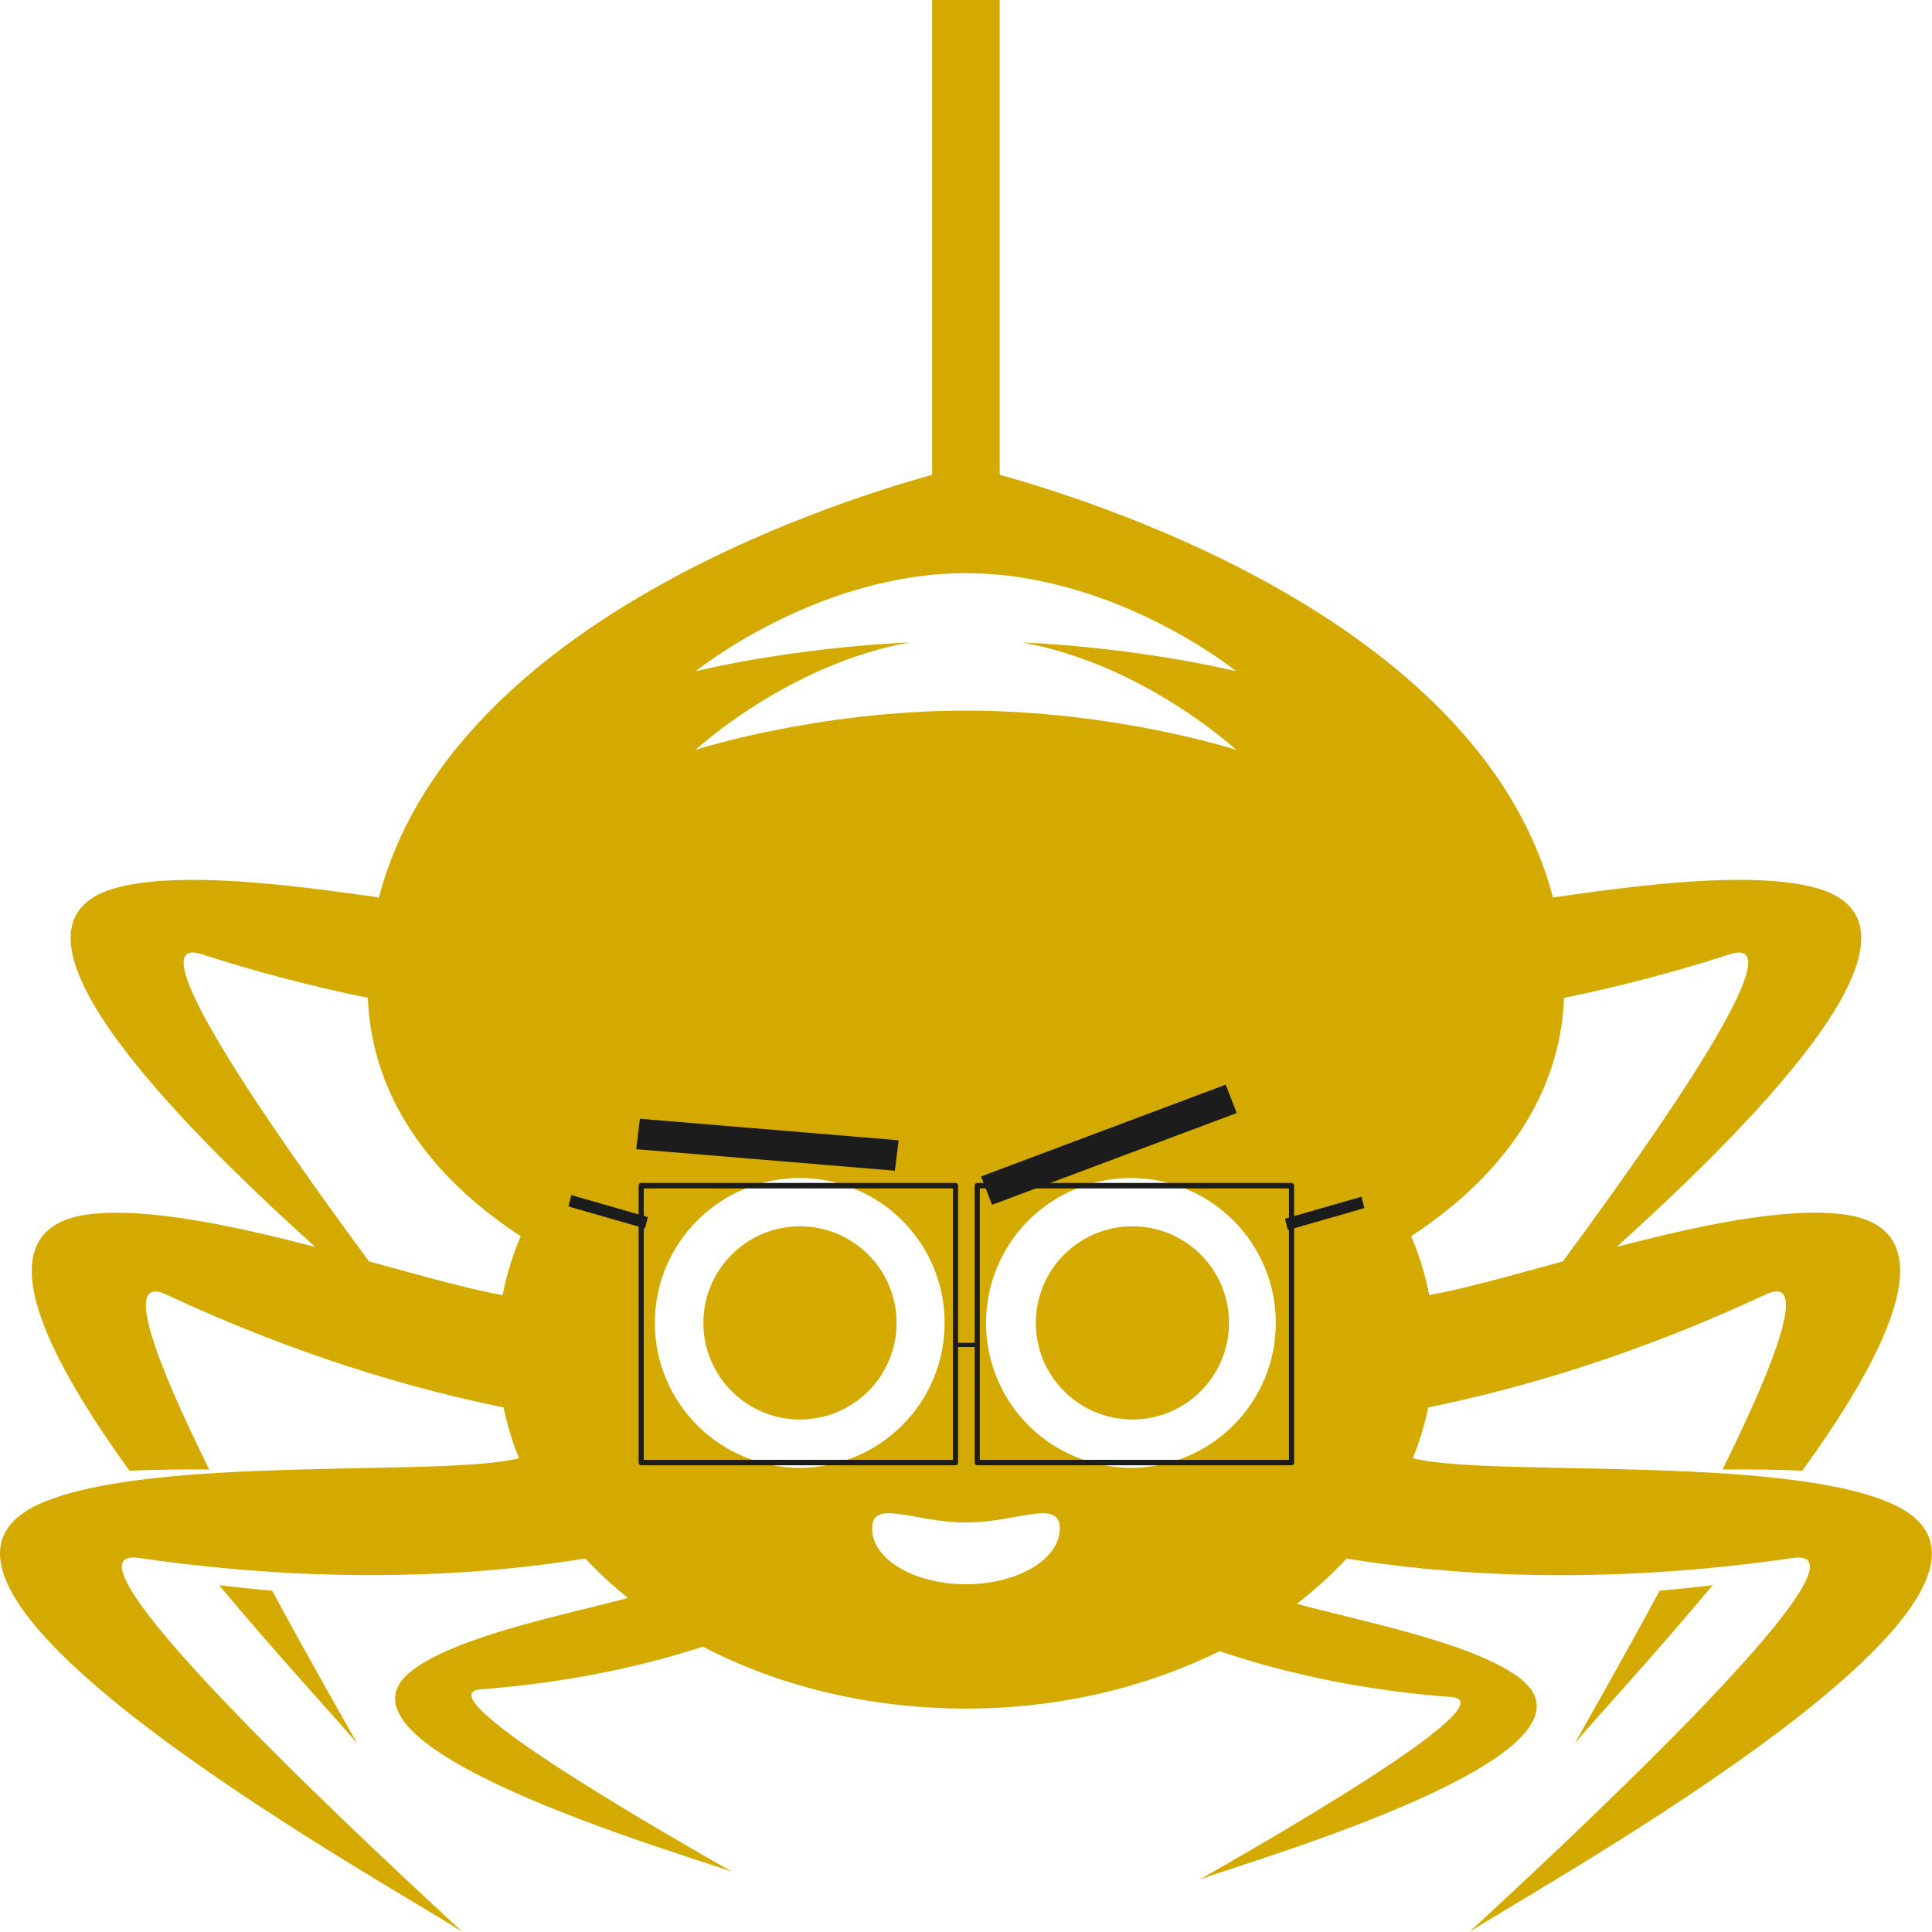
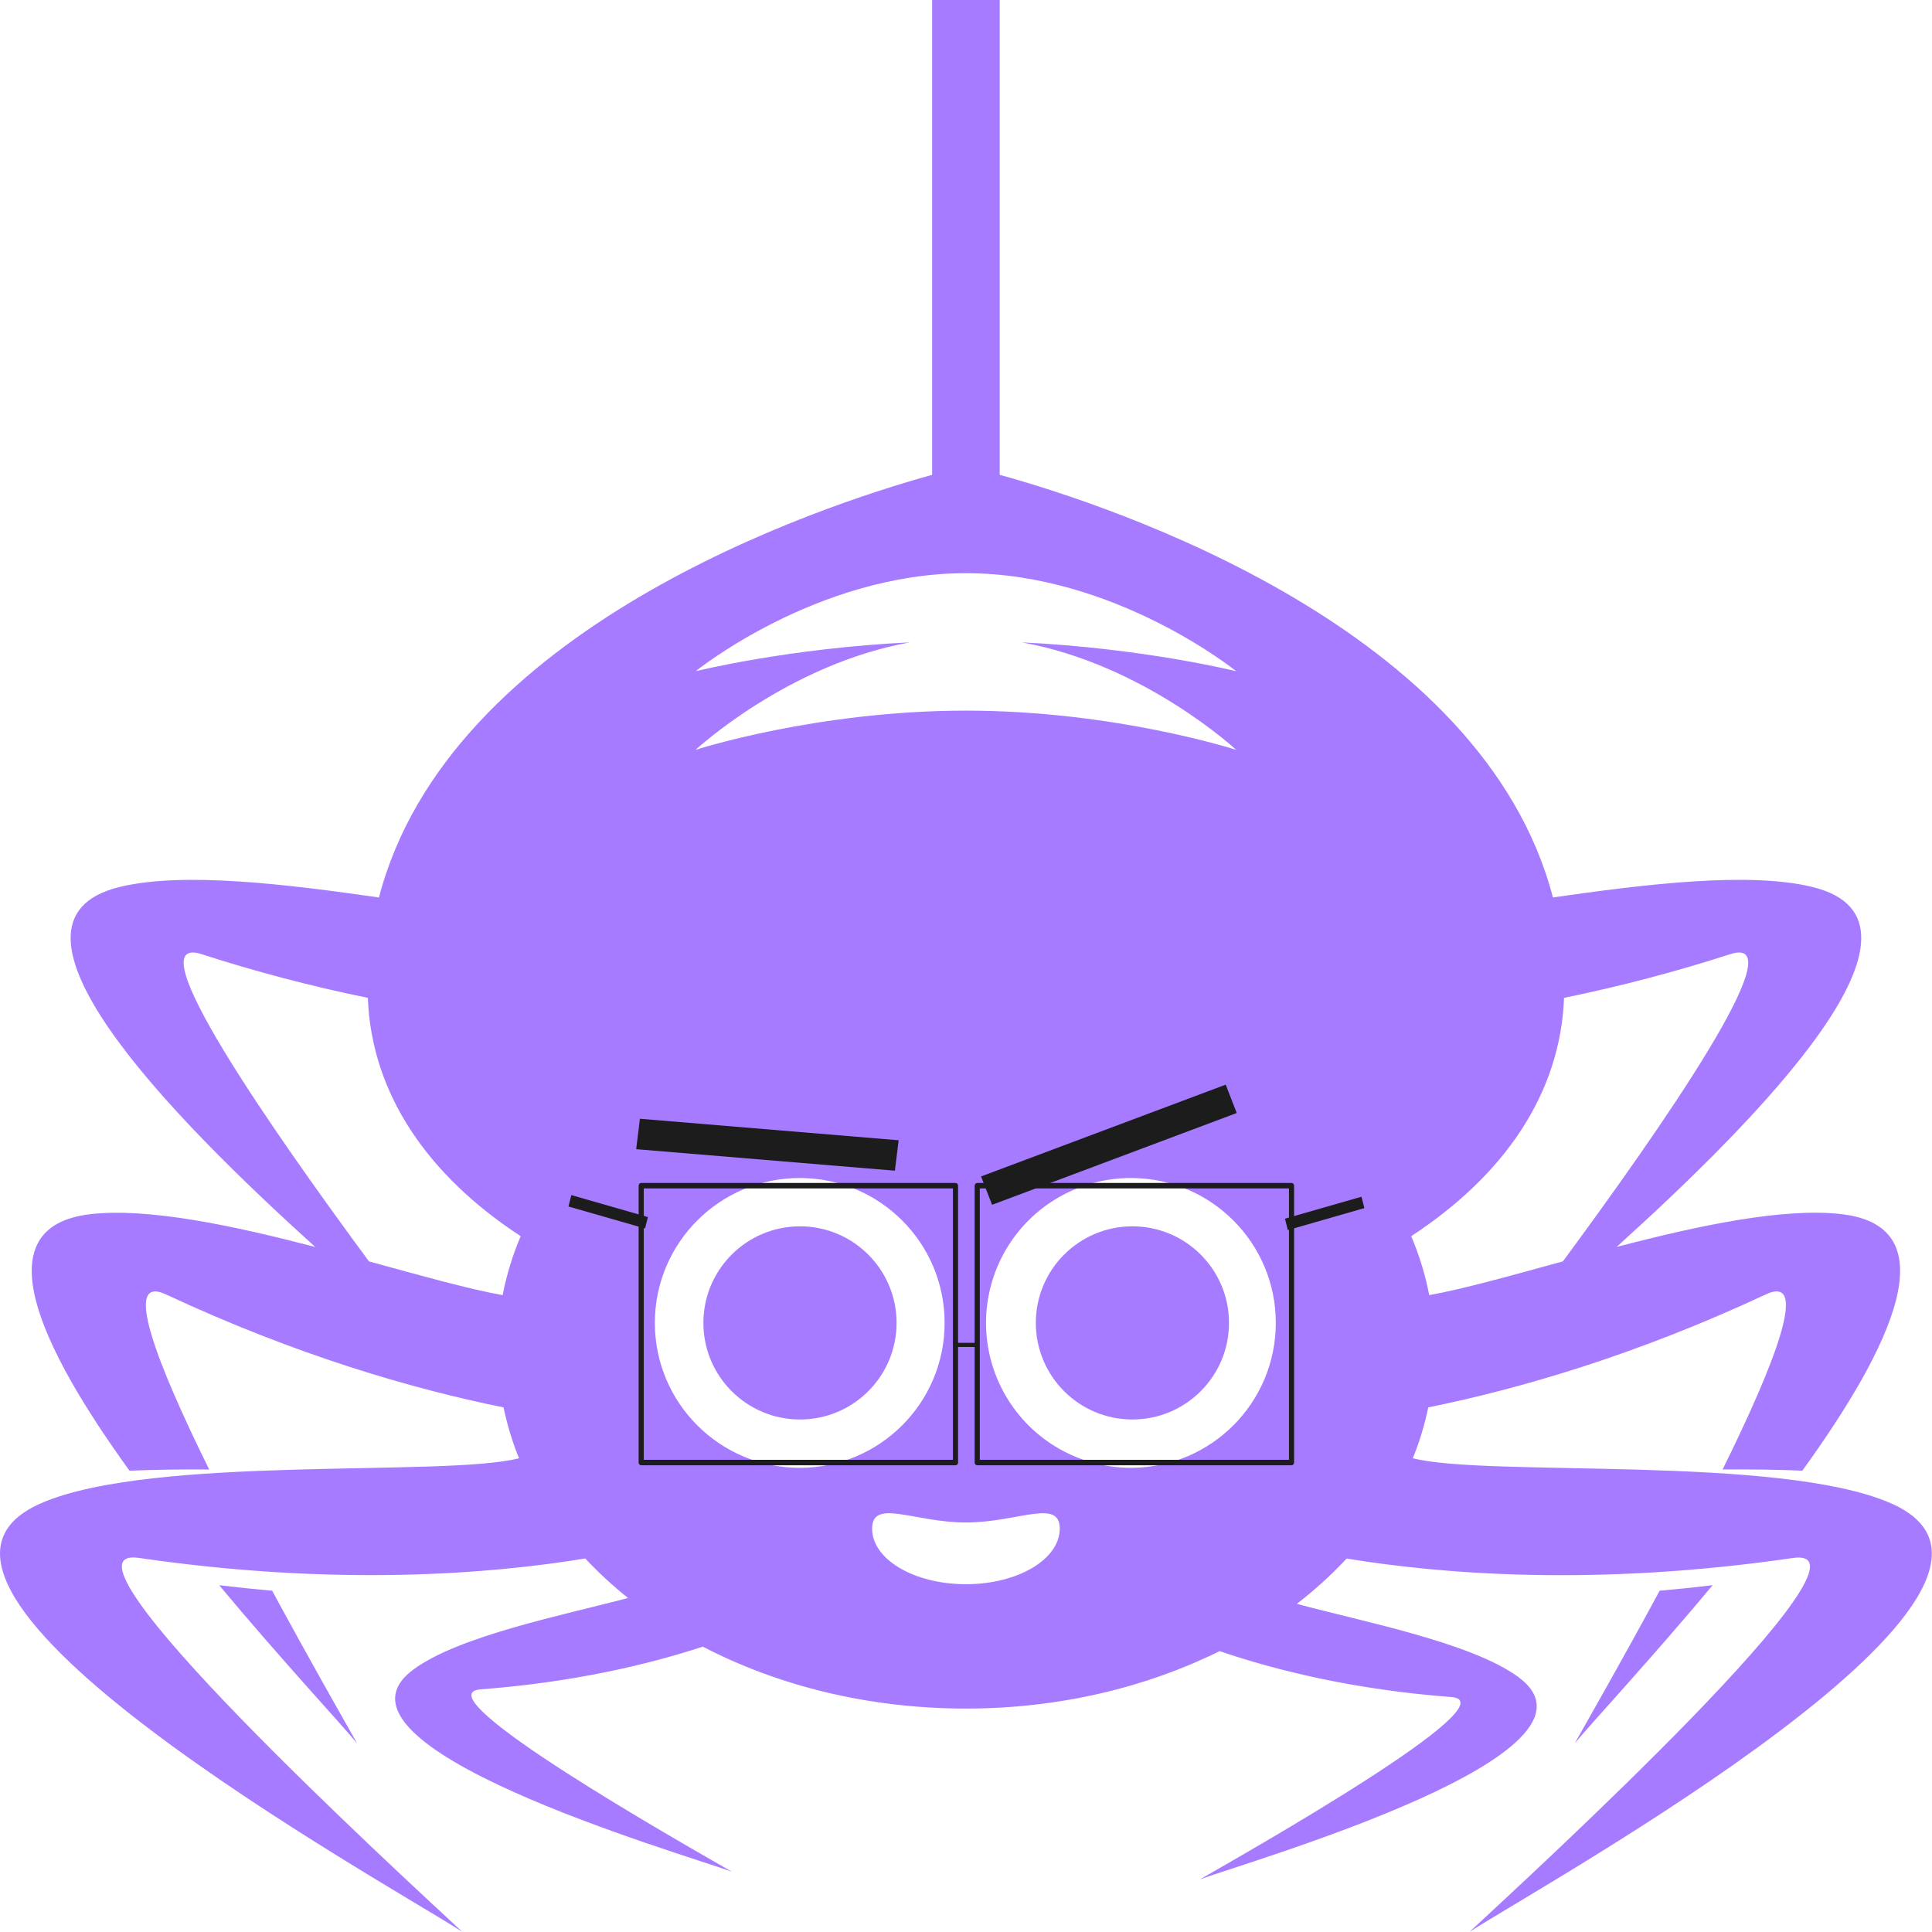
- <svg xmlns="http://www.w3.org/2000/svg" width="512.044" height="512" viewBox="0 0 512.044 512" version="1.1" id="SVGRoot">
+ <svg xmlns="http://www.w3.org/2000/svg" id="SVGRoot" version="1.1" viewBox="0 0 512.044 512" height="512" width="512.044">
  <defs id="defs32959">
    <linearGradient id="linearGradient35821">
      <stop style="stop-color:#000000;stop-opacity:1;" offset="0" id="stop35819" />
    </linearGradient>
    <style type="text/css" id="style41758"> .feather_een{fill:#0B1719;} </style>
    <style type="text/css" id="style8452"> .feather_een{fill:#0B1719;} </style>
  </defs>
  <g id="g1630" transform="matrix(0.996611,0,0,0.9706904,-0.4056579,3.368555)" style="stroke-width:1.017">
    <g id="g2992" transform="matrix(2.522568,0,0,2.746761,-389.1967,-409.1811)" style="stroke-width:0.386">
      <g id="g2977" style="stroke-width:0.386">
-         <path d="m 329.41,305.827 c -3.924,6.852 -7.545,12.824 -8.947,15.16 2.016,-2.269 8.068,-8.404 14.538,-15.711 -1.931,0.221 -3.791,0.403 -5.59,0.55" fill="#000000" id="path32975" style="fill:#d4aa00;stroke-width:1.273" />
-         <path d="m 273.829,269.605 a 10.183,9.601 0 0 0 0,19.202 10.183,9.601 0 1 0 0,-19.202" fill="#000000" id="path32977" style="fill:#d4aa00;stroke-width:1.273" />
-         <path d="m 238.783,269.605 a 10.183,9.601 0 0 0 0,19.202 10.183,9.601 0 1 0 0,-19.202" fill="#000000" id="path32979" style="fill:#d4aa00;stroke-width:1.273" />
-         <path d="m 353.75,297.118 c -11.781,-4.823 -42.5,-2.56 -50.364,-4.461 0.723,-1.635 1.242,-3.328 1.633,-5.053 9.548,-1.831 21.781,-5.153 35.589,-11.233 4.66,-2.055 0.944,6.9 -4.562,17.404 2.885,-0.022 5.709,0.013 8.408,0.118 9.419,-12.283 15.474,-24.227 4.172,-25.494 -6.12,-0.685 -15.142,1.136 -23.75,3.255 15.186,-12.939 35.392,-32.35 20.668,-35.774 -6.714,-1.559 -17.711,-0.275 -27.385,1.034 -7.386,-26.746 -46.305,-38.872 -58.32,-42.011 v -47.196 h -7.125 v 47.199 c -12.016,3.136 -50.934,15.266 -58.317,42.011 -9.677,-1.309 -20.674,-2.596 -27.385,-1.034 -14.721,3.421 5.482,22.835 20.668,35.774 -8.608,-2.115 -17.633,-3.936 -23.75,-3.255 -11.306,1.267 -5.251,13.211 4.168,25.494 a 170.019,160.307 0 0 1 8.404,-0.118 c -5.505,-10.504 -9.222,-19.458 -4.562,-17.404 13.811,6.078 26.041,9.403 35.592,11.233 0.39,1.725 0.913,3.418 1.633,5.053 -7.865,1.901 -38.583,-0.362 -50.364,4.461 -20.233,8.283 36.173,37.63 44.377,42.607 -6.51,-5.706 -44.54,-38.6 -34.072,-37.16 20.732,2.852 36.98,1.61 47.038,0.054 1.378,1.389 2.885,2.701 4.514,3.93 -6.867,1.709 -17.81,3.76 -22.623,7.102 -10.93,7.595 27.823,18.14 33.562,20.102 -4.833,-2.624 -33.026,-17.66 -26.472,-18.127 9.758,-0.691 17.626,-2.461 23.417,-4.241 7.912,3.882 17.453,6.154 27.735,6.154 9.864,0 19.032,-2.112 26.747,-5.709 5.869,1.885 14.073,3.824 24.412,4.561 6.544,0.464 -21.638,15.496 -26.482,18.121 5.743,-1.962 44.485,-12.507 33.569,-20.102 -5,-3.466 -16.571,-5.537 -23.359,-7.284 a 43.375,40.898 0 0 0 5.248,-4.5 c 10.057,1.555 26.306,2.797 47.034,-0.054 10.468,-1.437 -27.558,31.453 -34.072,37.16 8.204,-4.983 64.617,-34.331 44.377,-42.616 M 207.437,276.444 c -3.496,-0.582 -8.513,-1.911 -14.093,-3.354 -10.05,-12.85 -24.805,-32.718 -17.643,-30.538 a 163.149,153.83 0 0 0 17.525,4.343 c 0.384,9.608 6.405,17.708 16.113,23.689 a 30.65,28.899 0 0 0 -1.901,5.86 m 20.349,-62.017 c 0,0 12.752,-9.745 28.491,-9.745 15.739,0 28.495,9.745 28.495,9.745 0,0 -9.691,-2.282 -22.596,-2.868 12.902,2.186 22.589,10.683 22.589,10.683 0,0 -12.756,-3.898 -28.488,-3.898 -15.739,0 -28.495,3.895 -28.495,3.895 0,0 9.691,-8.497 22.596,-10.683 -12.902,0.589 -22.592,2.871 -22.592,2.871 m -4.304,64.779 a 15.274,14.402 0 1 1 30.548,0 15.274,14.402 0 0 1 -30.548,0 m 32.795,25.974 c -5.465,0 -9.891,-2.474 -9.891,-5.524 0,-3.04 4.426,-0.611 9.891,-0.611 5.461,0 9.891,-2.429 9.891,0.611 0,3.05 -4.43,5.524 -9.891,5.524 m 17.521,-11.573 a 15.274,14.402 0 1 1 0,-28.803 15.274,14.402 0 0 1 0,28.803 m 45.531,-46.713 a 163.95,154.585 0 0 0 17.525,-4.343 c 7.159,-2.179 -7.593,17.689 -17.643,30.538 -5.584,1.443 -10.597,2.772 -14.093,3.354 a 30.616,28.867 0 0 0 -1.901,-5.857 c 9.708,-5.985 15.729,-14.085 16.113,-23.692" fill="#000000" id="path32981" style="fill:#d4aa00;stroke-width:1.273" />
-         <path d="m 192.091,320.99 c -1.402,-2.336 -5.02,-8.311 -8.951,-15.16 a 174.791,164.807 0 0 1 -5.587,-0.55 c 6.469,7.306 12.521,13.442 14.538,15.711" fill="#000000" id="path32983" style="fill:#d4aa00;stroke-width:1.273" />
+         <path d="m 329.41,305.827 c -3.924,6.852 -7.545,12.824 -8.947,15.16 2.016,-2.269 8.068,-8.404 14.538,-15.711 -1.931,0.221 -3.791,0.403 -5.59,0.55" fill="#000000" id="path32975" style="fill:#a77bff;stroke-width:1.273;opacity:1;fill-opacity:1" />
+         <path d="m 273.829,269.605 a 10.183,9.601 0 0 0 0,19.202 10.183,9.601 0 1 0 0,-19.202" fill="#000000" id="path32977" style="fill:#a77bff;stroke-width:1.273;opacity:1;fill-opacity:1" />
+         <path d="m 238.783,269.605 a 10.183,9.601 0 0 0 0,19.202 10.183,9.601 0 1 0 0,-19.202" fill="#000000" id="path32979" style="fill:#a77bff;stroke-width:1.273;opacity:1;fill-opacity:1" />
+         <path d="m 353.75,297.118 c -11.781,-4.823 -42.5,-2.56 -50.364,-4.461 0.723,-1.635 1.242,-3.328 1.633,-5.053 9.548,-1.831 21.781,-5.153 35.589,-11.233 4.66,-2.055 0.944,6.9 -4.562,17.404 2.885,-0.022 5.709,0.013 8.408,0.118 9.419,-12.283 15.474,-24.227 4.172,-25.494 -6.12,-0.685 -15.142,1.136 -23.75,3.255 15.186,-12.939 35.392,-32.35 20.668,-35.774 -6.714,-1.559 -17.711,-0.275 -27.385,1.034 -7.386,-26.746 -46.305,-38.872 -58.32,-42.011 v -47.196 h -7.125 v 47.199 c -12.016,3.136 -50.934,15.266 -58.317,42.011 -9.677,-1.309 -20.674,-2.596 -27.385,-1.034 -14.721,3.421 5.482,22.835 20.668,35.774 -8.608,-2.115 -17.633,-3.936 -23.75,-3.255 -11.306,1.267 -5.251,13.211 4.168,25.494 a 170.019,160.307 0 0 1 8.404,-0.118 c -5.505,-10.504 -9.222,-19.458 -4.562,-17.404 13.811,6.078 26.041,9.403 35.592,11.233 0.39,1.725 0.913,3.418 1.633,5.053 -7.865,1.901 -38.583,-0.362 -50.364,4.461 -20.233,8.283 36.173,37.63 44.377,42.607 -6.51,-5.706 -44.54,-38.6 -34.072,-37.16 20.732,2.852 36.98,1.61 47.038,0.054 1.378,1.389 2.885,2.701 4.514,3.93 -6.867,1.709 -17.81,3.76 -22.623,7.102 -10.93,7.595 27.823,18.14 33.562,20.102 -4.833,-2.624 -33.026,-17.66 -26.472,-18.127 9.758,-0.691 17.626,-2.461 23.417,-4.241 7.912,3.882 17.453,6.154 27.735,6.154 9.864,0 19.032,-2.112 26.747,-5.709 5.869,1.885 14.073,3.824 24.412,4.561 6.544,0.464 -21.638,15.496 -26.482,18.121 5.743,-1.962 44.485,-12.507 33.569,-20.102 -5,-3.466 -16.571,-5.537 -23.359,-7.284 a 43.375,40.898 0 0 0 5.248,-4.5 c 10.057,1.555 26.306,2.797 47.034,-0.054 10.468,-1.437 -27.558,31.453 -34.072,37.16 8.204,-4.983 64.617,-34.331 44.377,-42.616 M 207.437,276.444 c -3.496,-0.582 -8.513,-1.911 -14.093,-3.354 -10.05,-12.85 -24.805,-32.718 -17.643,-30.538 a 163.149,153.83 0 0 0 17.525,4.343 c 0.384,9.608 6.405,17.708 16.113,23.689 a 30.65,28.899 0 0 0 -1.901,5.86 m 20.349,-62.017 c 0,0 12.752,-9.745 28.491,-9.745 15.739,0 28.495,9.745 28.495,9.745 0,0 -9.691,-2.282 -22.596,-2.868 12.902,2.186 22.589,10.683 22.589,10.683 0,0 -12.756,-3.898 -28.488,-3.898 -15.739,0 -28.495,3.895 -28.495,3.895 0,0 9.691,-8.497 22.596,-10.683 -12.902,0.589 -22.592,2.871 -22.592,2.871 m -4.304,64.779 a 15.274,14.402 0 1 1 30.548,0 15.274,14.402 0 0 1 -30.548,0 m 32.795,25.974 c -5.465,0 -9.891,-2.474 -9.891,-5.524 0,-3.04 4.426,-0.611 9.891,-0.611 5.461,0 9.891,-2.429 9.891,0.611 0,3.05 -4.43,5.524 -9.891,5.524 m 17.521,-11.573 a 15.274,14.402 0 1 1 0,-28.803 15.274,14.402 0 0 1 0,28.803 m 45.531,-46.713 a 163.95,154.585 0 0 0 17.525,-4.343 c 7.159,-2.179 -7.593,17.689 -17.643,30.538 -5.584,1.443 -10.597,2.772 -14.093,3.354 a 30.616,28.867 0 0 0 -1.901,-5.857 c 9.708,-5.985 15.729,-14.085 16.113,-23.692" fill="#000000" id="path32981" style="fill:#a77bff;stroke-width:1.273;opacity:1;fill-opacity:1" />
+         <path d="m 192.091,320.99 c -1.402,-2.336 -5.02,-8.311 -8.951,-15.16 a 174.791,164.807 0 0 1 -5.587,-0.55 c 6.469,7.306 12.521,13.442 14.538,15.711" fill="#000000" id="path32983" style="fill:#a77bff;stroke-width:1.273;opacity:1;fill-opacity:1" />
        <rect style="fill:#1c1c1c;fill-opacity:1;stroke-width:0;stroke-linecap:square;stroke-linejoin:round" id="rect34069-1" width="27.359" height="3.05" x="253.642" y="241.081" transform="matrix(0.99694,0.07817021,-0.1284177,0.9917202,0,0)" />
        <rect style="fill:#1c1c1c;fill-opacity:1;stroke:#1c1c1c;stroke-width:0.202;stroke-linecap:square;stroke-linejoin:round;stroke-dasharray:none;stroke-opacity:1" id="rect36013" width="2.291" height="0.211" x="255.177" y="281.286" />
        <rect style="fill:none;fill-opacity:1;stroke:#1c1c1c;stroke-width:0.542;stroke-linecap:square;stroke-linejoin:round;stroke-dasharray:none;stroke-opacity:1" id="rect35765" width="33.134" height="27.518" x="222.044" y="265.567" />
        <rect style="fill:none;fill-opacity:1;stroke:#1c1c1c;stroke-width:0.542;stroke-linecap:square;stroke-linejoin:round;stroke-dasharray:none;stroke-opacity:1" id="rect35884" width="33.134" height="27.518" x="257.469" y="265.567" />
        <rect style="fill:#1c1c1c;fill-opacity:1;stroke-width:0;stroke-linecap:square;stroke-linejoin:round" id="rect47991" width="27.359" height="3.05" x="-165.232" y="335.93" transform="matrix(-0.9427382,0.3335337,0.3807181,0.9246912,0,0)" />
        <rect style="fill:#1c1c1c;fill-opacity:1;stroke:none;stroke-width:1.179;stroke-linecap:round;stroke-linejoin:round;stroke-dasharray:none;stroke-opacity:1;paint-order:fill markers stroke" id="rect36019" width="8.317" height="1.141" x="208.388" y="329.168" transform="matrix(0.9702501,-0.2626181,0.2652577,0.9935449,0.4070374,-3.470267)" />
        <rect style="fill:#1c1c1c;fill-opacity:1;stroke:none;stroke-width:1.179;stroke-linecap:round;stroke-linejoin:round;stroke-dasharray:none;stroke-opacity:1;paint-order:fill markers stroke" id="rect47989" width="8.317" height="1.141" x="-283.557" y="198.972" transform="matrix(-0.9702501,-0.2626181,-0.2652577,0.9935449,0.4070374,-3.470267)" />
      </g>
    </g>
  </g>
</svg>
